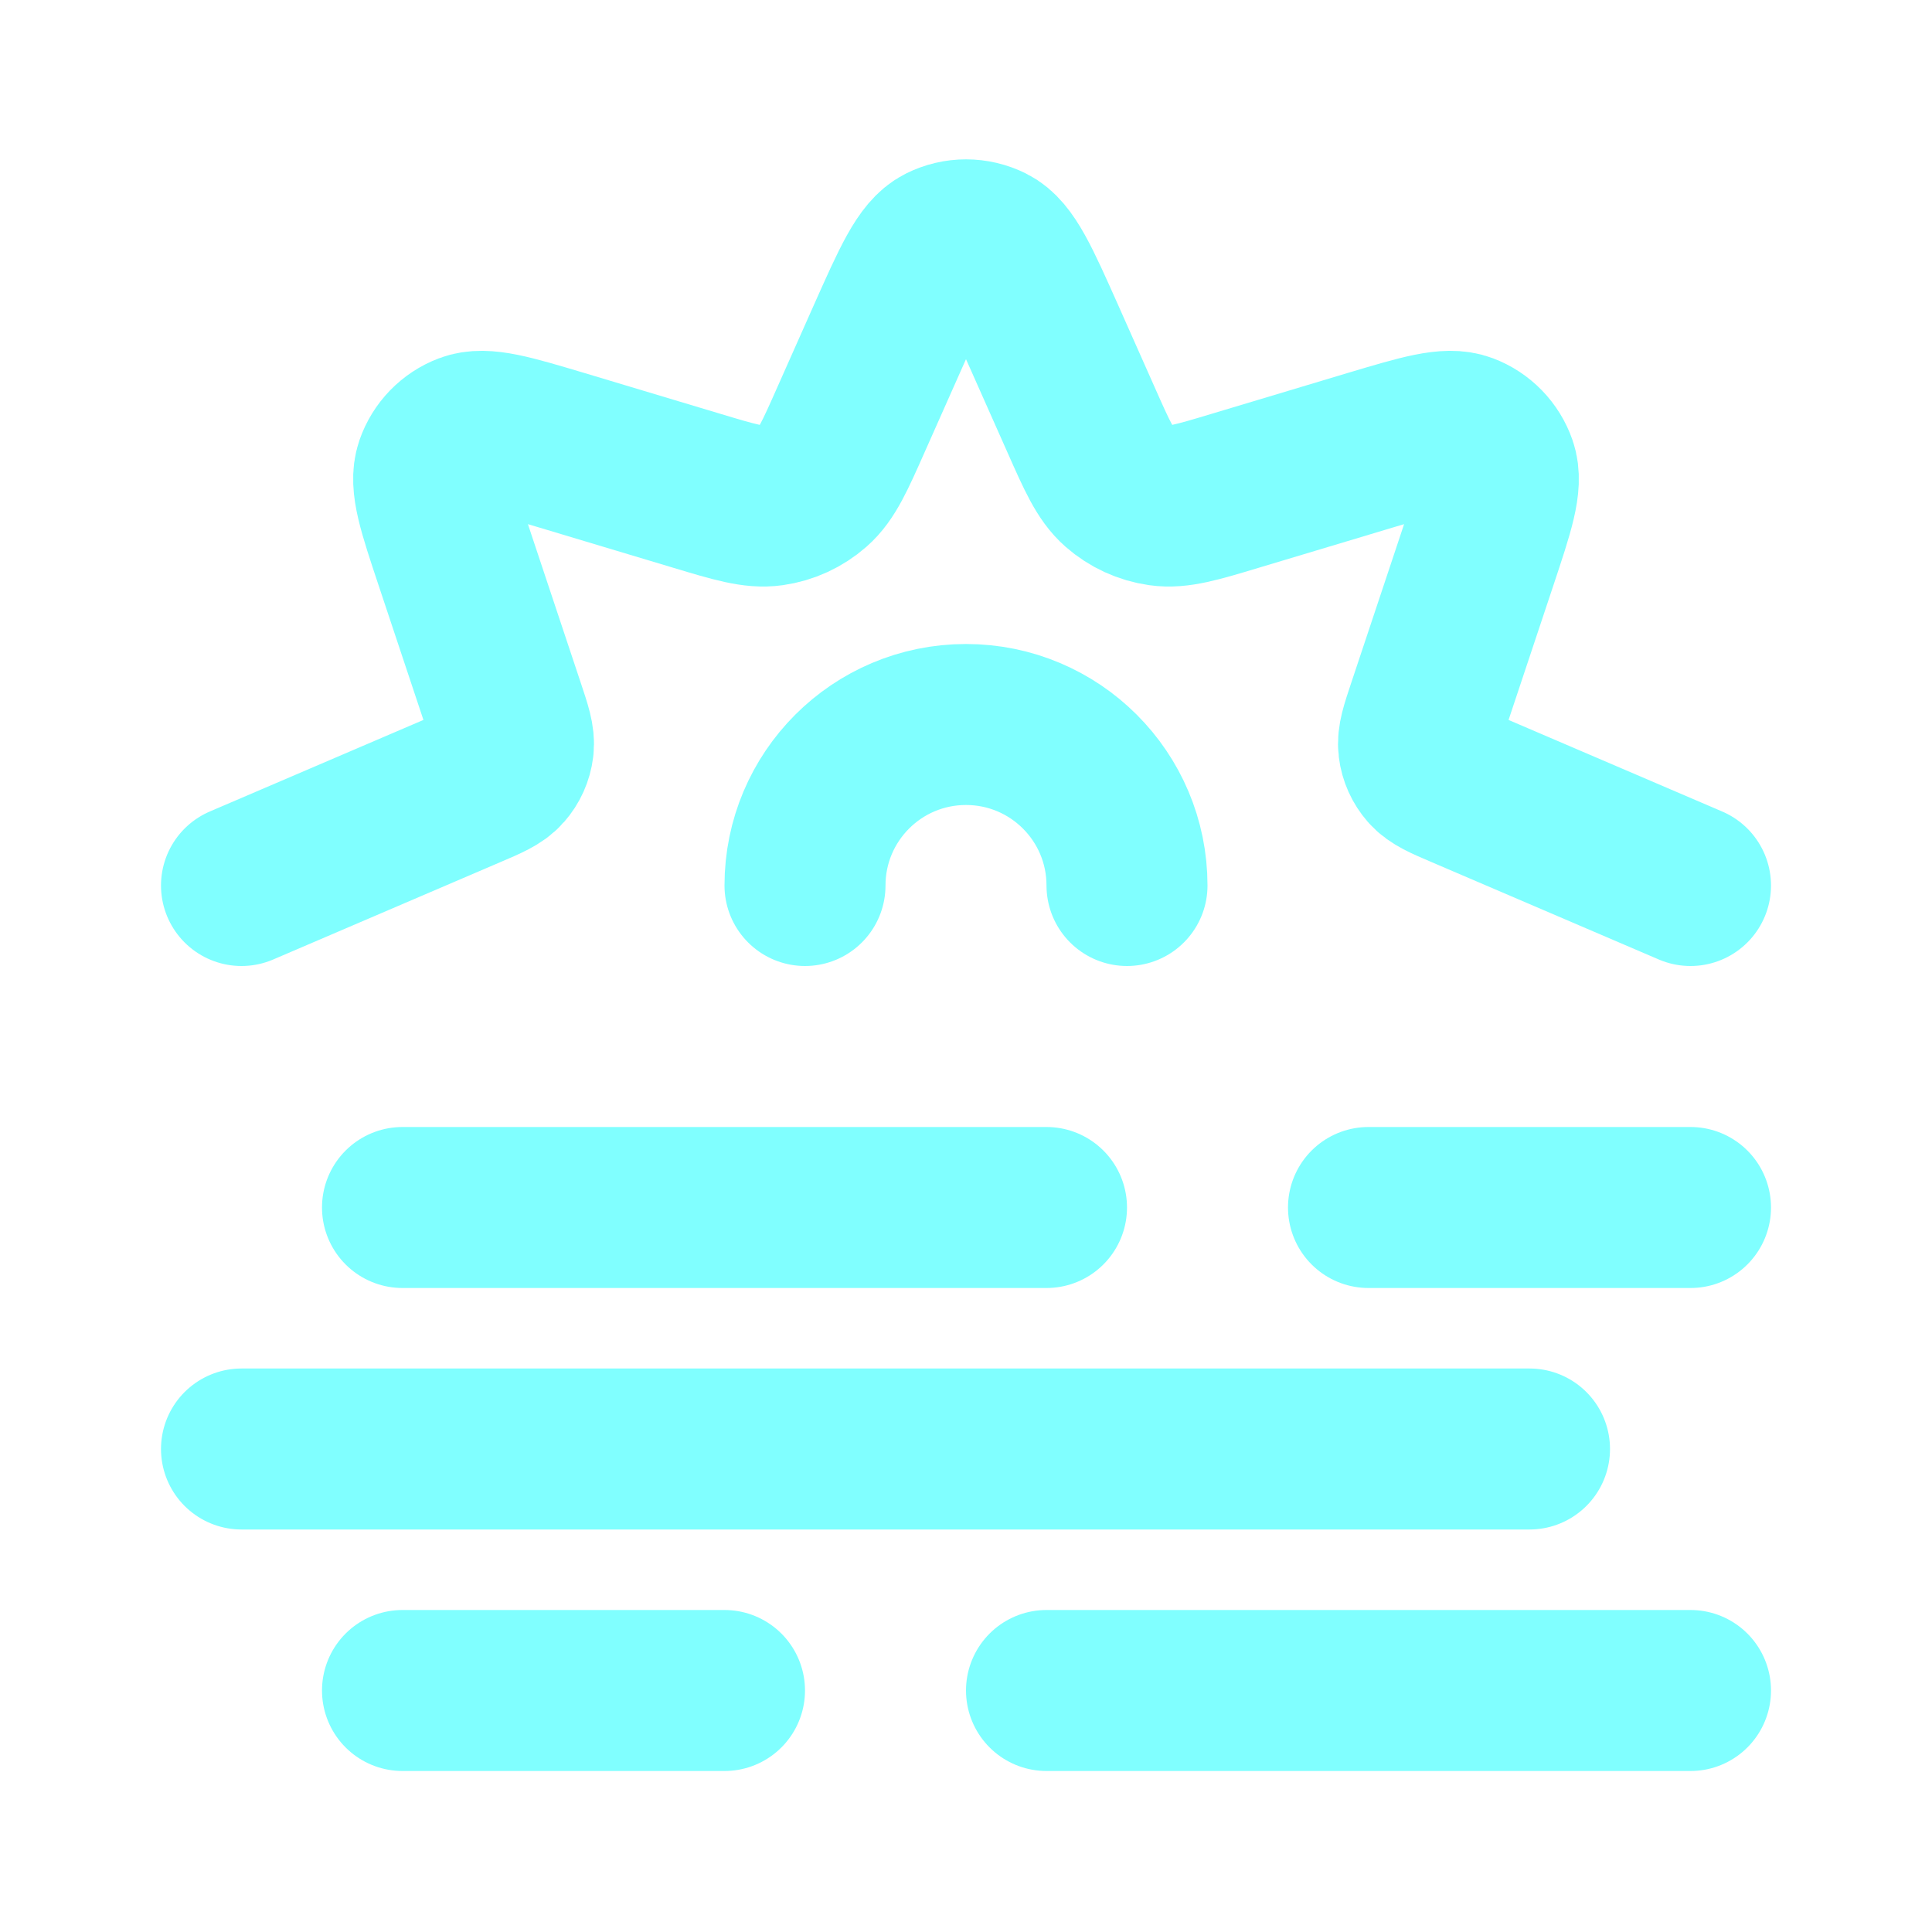
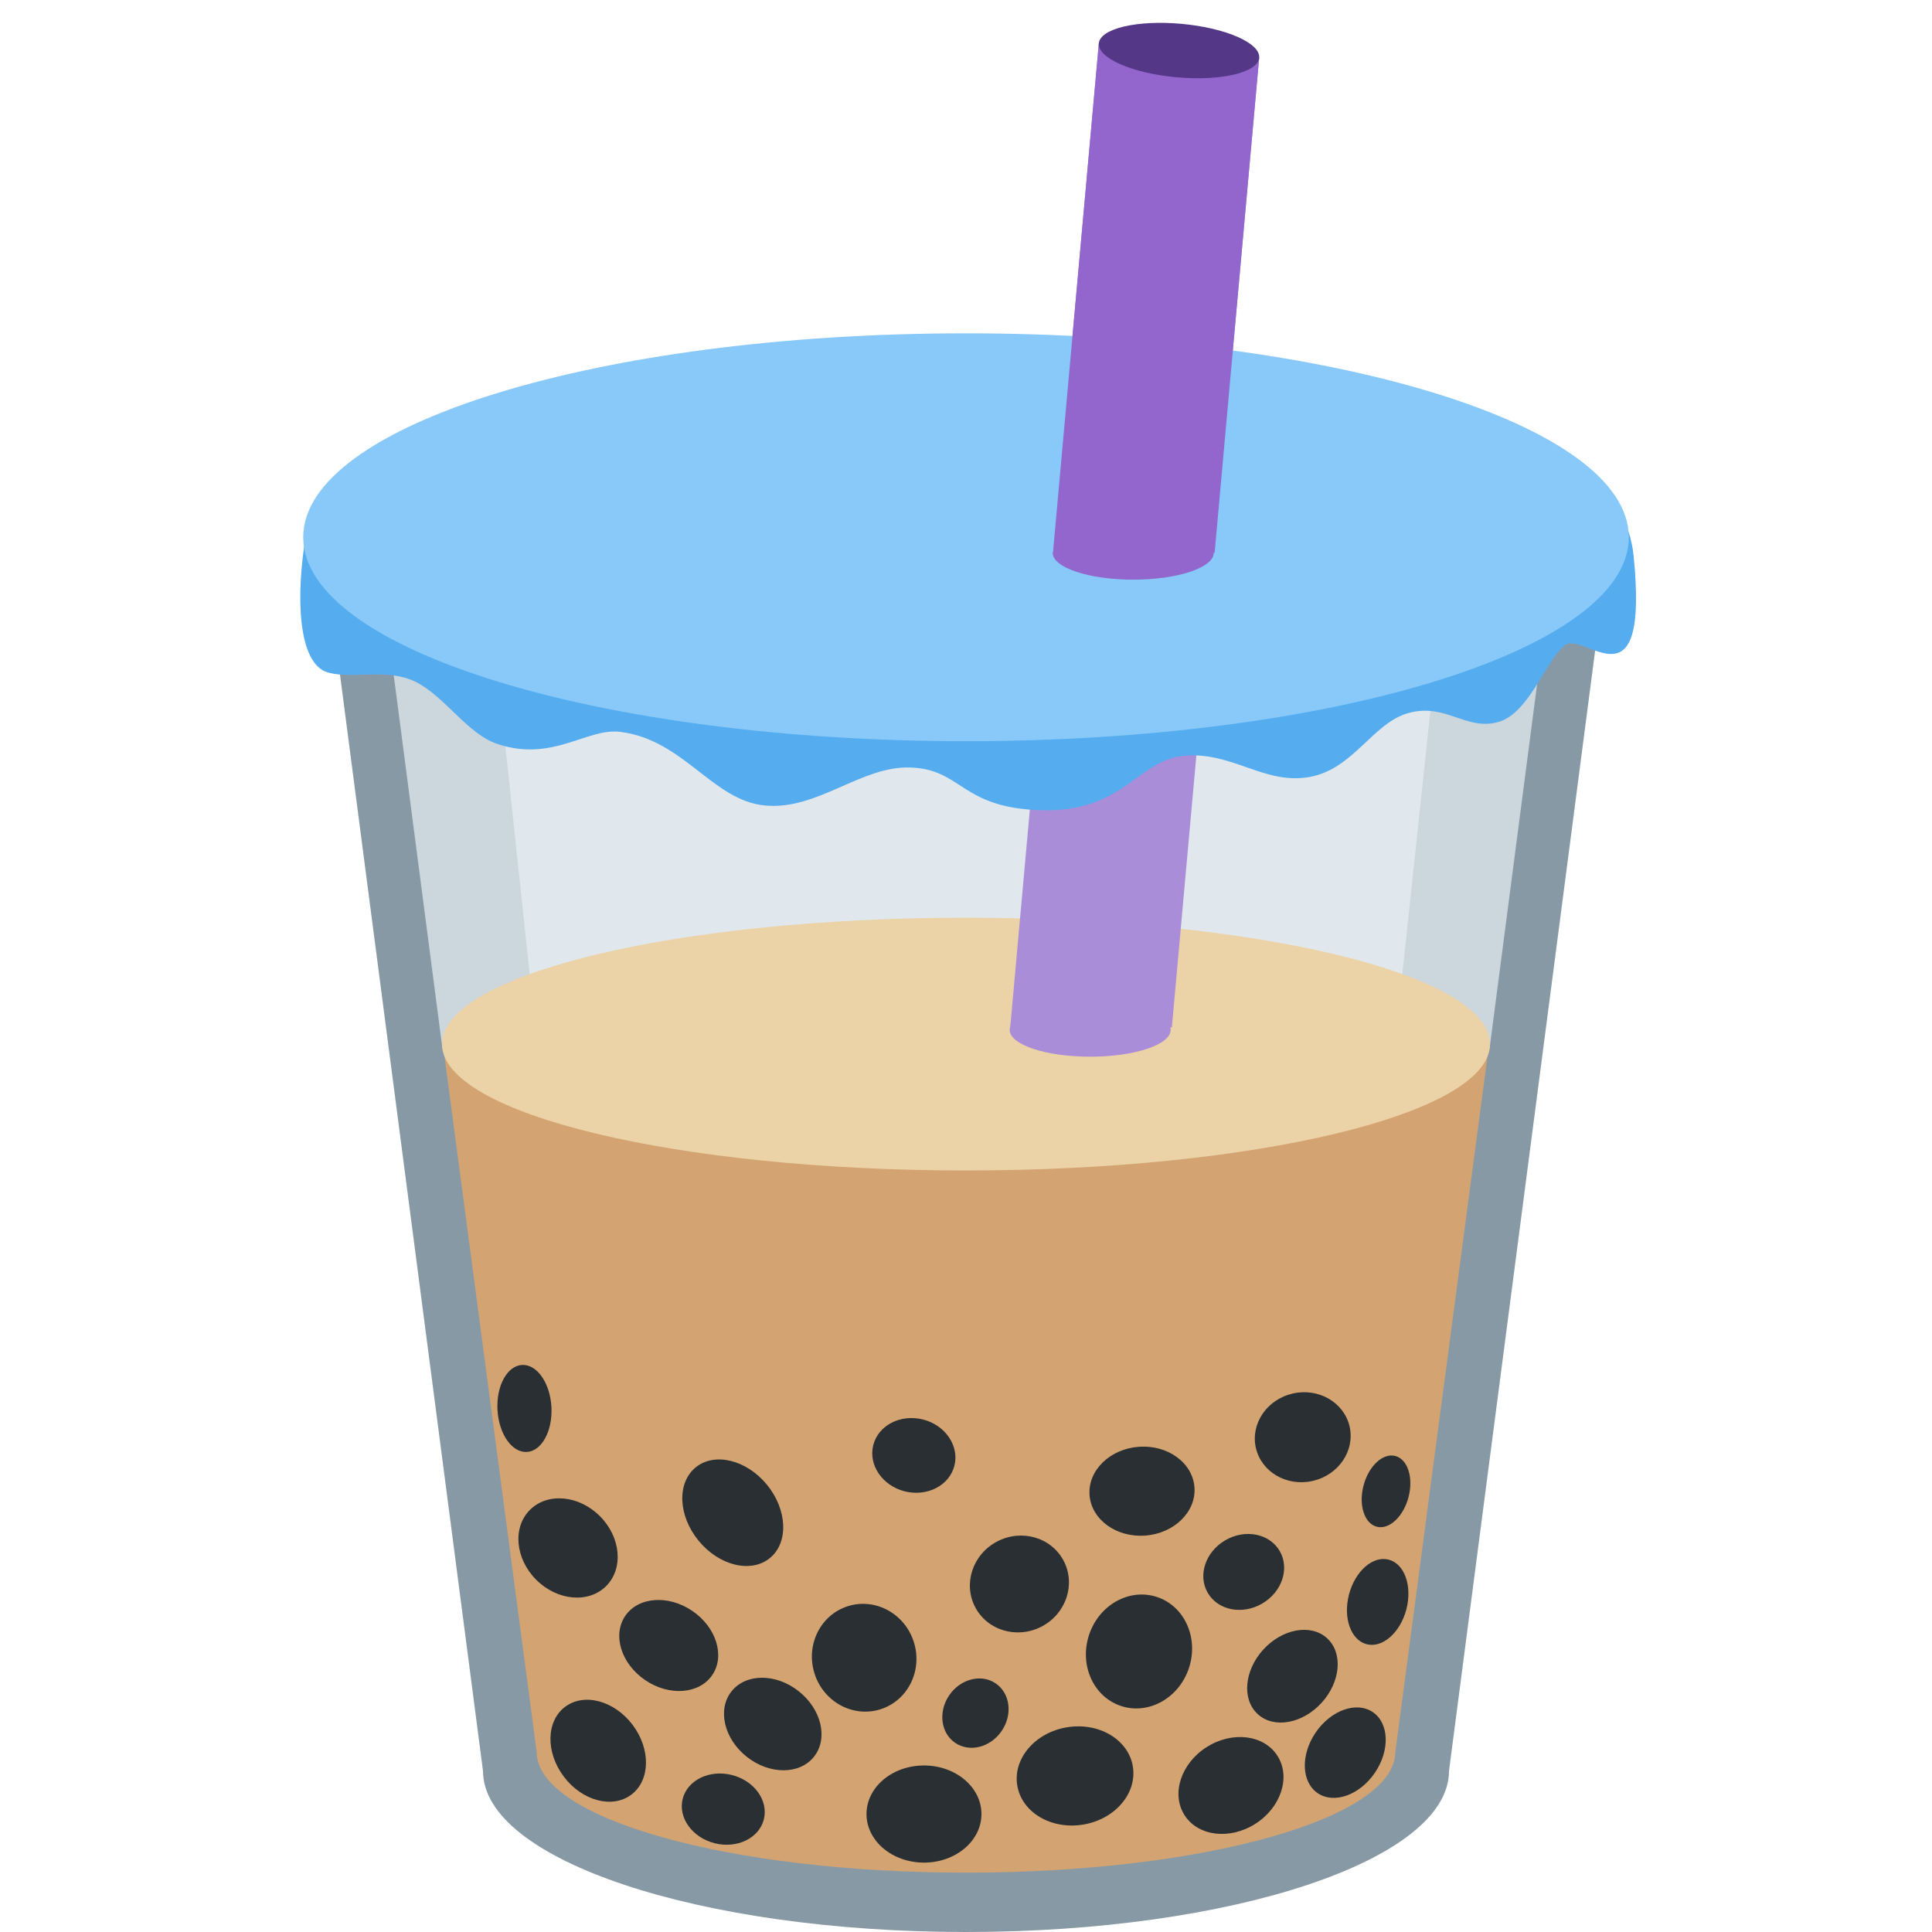
- <svg xmlns="http://www.w3.org/2000/svg" width="800px" height="800px" viewBox="0 0 24 24" fill="none">
-   <g id="SVGRepo_bgCarrier" stroke-width="0" />
-   <g id="SVGRepo_tracerCarrier" stroke-linecap="round" stroke-linejoin="round" />
-   <g id="SVGRepo_iconCarrier">
-     <path d="M3 11L5.823 9.79C6.062 9.688 6.181 9.637 6.256 9.551C6.322 9.476 6.364 9.383 6.376 9.284C6.39 9.171 6.349 9.048 6.267 8.802L5.653 6.959C5.442 6.325 5.336 6.009 5.411 5.793C5.476 5.606 5.62 5.457 5.805 5.387C6.018 5.306 6.338 5.402 6.978 5.593L8.65 6.095C9.128 6.239 9.367 6.31 9.585 6.279C9.777 6.252 9.957 6.169 10.103 6.041C10.268 5.896 10.37 5.668 10.572 5.212L11.02 4.204C11.331 3.506 11.486 3.157 11.702 3.05C11.89 2.956 12.11 2.956 12.298 3.05C12.514 3.157 12.669 3.506 12.98 4.204L13.428 5.212C13.63 5.668 13.732 5.896 13.897 6.041C14.043 6.169 14.223 6.252 14.415 6.279C14.633 6.31 14.872 6.239 15.35 6.095L17.022 5.593C17.662 5.402 17.982 5.306 18.195 5.387C18.38 5.457 18.524 5.606 18.589 5.793C18.664 6.009 18.558 6.325 18.347 6.959L17.733 8.802C17.651 9.048 17.61 9.171 17.624 9.284C17.636 9.383 17.678 9.476 17.744 9.551C17.819 9.637 17.938 9.688 18.177 9.79L21 11M10 11C10 9.895 10.895 9 12 9C13.105 9 14 9.895 14 11M13 21H21M17 15H21M5 15H13M3 18H19M5 21H9" stroke="#80ffff" stroke-width="2" stroke-linecap="round" stroke-linejoin="round" />
+ <svg xmlns="http://www.w3.org/2000/svg" width="800px" height="800px" viewBox="0 0 36 36" aria-hidden="true" role="img" class="iconify iconify--twemoji" preserveAspectRatio="xMidYMid meet">
+   <path fill="#8899A6" d="M6 10l3 23c0 1.657 4.029 3 9 3s9-1.343 9-3l3-23H6z">
+ 
+ </path>
+   <path fill="#D3A471" d="M7 10l3 22.644c0 1.243 3.582 2.25 8 2.25s8-1.007 8-2.25L29 10H7z">
+ 
+ </path>
+   <path fill="#CCD6DD" d="M27.756 19.538L29 10H7l1.244 9.538z">
+ 
+ </path>
+   <path fill="#E1E8ED" d="M25.982 19.538L27 10H9l1.018 9.538z">
+ 
+ </path>
+   <ellipse fill="#ECD2A7" cx="18" cy="19.455" rx="9.764" ry="2.355">
+ 
+ </ellipse>
+   <path fill="#AA8DD8" d="M21.836 19.144l1.627-18.067l-2.988-.27l-1.651 18.337z">
+ 
+ </path>
+   <path fill="#55ACEE" d="M5.696 10.003c-.179 1.05-.162 2.363.413 2.527c.46.132 1.104-.09 1.639.177c.535.267.963.965 1.506 1.151c1.04.356 1.678-.299 2.303-.221c1.188.148 1.721 1.284 2.702 1.373c.98.089 1.781-.738 2.701-.709c.984.032.936.767 2.48.797c1.516.029 1.766-.959 2.657-1.019c.891-.059 1.471.547 2.303.399c.832-.149 1.177-1.017 1.86-1.196c.683-.178 1.045.326 1.639.177c.594-.148.907-1.17 1.264-1.438c.356-.267 1.571 1.26 1.277-1.663c-.536-5.328-19.13-.563-20.882-.681c-1.753-.119-3.491-1.845-3.862.326z">
+ 
+ </path>
+   <ellipse fill="#88C9F9" cx="18" cy="10.011" rx="12.35" ry="3.8">
+ 
+ </ellipse>
+   <path fill="#9266CC" d="M23.463 1.077L20.475.808l-.853 9.474c-.001.007-.006.013-.006.019c0 .276.672.5 1.5.5s1.5-.224 1.5-.5V10.3h.017l.83-9.223z">
+ 
+ </path>
+   <path fill="#553788" d="M23.463 1.077c-.025.275-.714.438-1.539.363c-.825-.074-1.474-.358-1.449-.633c.025-.275.714-.438 1.539-.363s1.474.358 1.449.633z">
+ 
+ </path>
+   <ellipse fill="#AA8DD8" cx="20.314" cy="19.19" rx="1.5" ry=".5">
+ 
+ </ellipse>
+   <g fill="#292F33">
+     <path d="M11.295 29.554c-.327.327-.911.275-1.303-.117c-.392-.392-.445-.976-.117-1.303c.327-.327.911-.275 1.303.117c.392.392.444.975.117 1.303zm2.938 4.348c-.089.351-.5.549-.917.444c-.417-.106-.684-.476-.595-.827c.089-.351.5-.55.917-.444c.418.106.684.476.595.827zm3.551-6.591c-.094.37-.508.583-.926.478c-.417-.106-.68-.491-.586-.861c.094-.37.508-.583.926-.478c.417.106.68.492.586.861z">
+ 
+ </path>
+     <ellipse cx="17.217" cy="33.802" rx="1.071" ry=".905">
+ 
+ </ellipse>
+     <path d="M25.148 26.582c.102.45-.206.904-.688 1.013c-.482.11-.956-.166-1.059-.616c-.102-.45.206-.903.688-1.013c.482-.11.956.166 1.059.616zm-2.993 4.497c-.184.561-.75.879-1.265.71c-.514-.169-.782-.76-.598-1.322s.75-.879 1.265-.71c.514.169.782.76.598 1.322zm-5.126-.479c.166.531-.114 1.091-.626 1.251c-.512.16-1.061-.141-1.227-.672c-.166-.531.114-1.091.626-1.251c.511-.16 1.061.141 1.227.672zm2.381-.292c-.455.238-1.01.076-1.239-.361c-.229-.438-.046-.986.41-1.224c.455-.238 1.01-.077 1.239.361c.229.438.045.986-.41 1.224zm1.699 2.608c.082.501-.334.986-.929 1.083c-.595.097-1.144-.23-1.225-.731c-.082-.501.334-.986.929-1.083c.595-.097 1.143.23 1.225.731zm-6.762-3.885c-.351.289-.946.145-1.329-.321c-.383-.466-.408-1.077-.057-1.366c.351-.289.946-.145 1.329.32c.382.467.408 1.079.057 1.367zm9.457 3.687c.251.394.066.961-.412 1.266c-.479.305-1.07.232-1.321-.163c-.251-.394-.066-.961.412-1.266c.478-.304 1.07-.232 1.321.163zm1.778-.814c.304.208.32.714.036 1.13c-.284.417-.761.586-1.066.378c-.304-.208-.32-.714-.036-1.13c.285-.416.762-.586 1.066-.378zm-15.854-6.47c.278-.015.522.335.547.783c.024.448-.181.823-.458.838c-.278.015-.522-.335-.547-.783s.181-.823.458-.838zM23.845 28.9c.19.326.044.764-.326.98c-.37.216-.824.127-1.014-.199c-.19-.326-.044-.764.326-.98c.37-.216.824-.127 1.014.199zm-5.291 2.468c.27.184.319.581.11.887c-.209.306-.596.404-.866.22c-.27-.184-.319-.581-.11-.887c.209-.305.597-.404.866-.22zm7.324-2.306c.295.078.441.493.327.928c-.115.435-.446.725-.741.647c-.295-.078-.441-.493-.327-.928c.115-.435.446-.725.741-.647zM26 27.13c.231.061.341.405.245.769c-.096.364-.361.61-.592.549s-.341-.405-.245-.769c.096-.364.361-.609.592-.549zm-1.272 3.396c.3.274.254.812-.102 1.203c-.357.391-.889.486-1.189.212c-.3-.274-.254-.812.102-1.203c.357-.391.889-.486 1.189-.212zm-11.456.686c-.242.356-.801.399-1.249.095c-.448-.304-.615-.839-.373-1.196s.801-.399 1.249-.095c.448.304.615.84.373 1.196zm8.985-3.5c.034.457-.375.86-.915.901c-.54.041-1.005-.297-1.04-.753c-.034-.457.375-.86.915-.901c.54-.041 1.005.296 1.04.753zm-7.088 5.02c-.267.338-.828.34-1.253.004c-.425-.335-.553-.881-.286-1.219c.267-.338.828-.34 1.252-.004c.425.335.554.881.287 1.219zm-3.382-.593c.341.451.332 1.034-.022 1.301c-.353.267-.916.118-1.258-.334s-.332-1.034.022-1.301c.353-.267.916-.118 1.258.334z">
+ 
+ </path>
  </g>
</svg>
